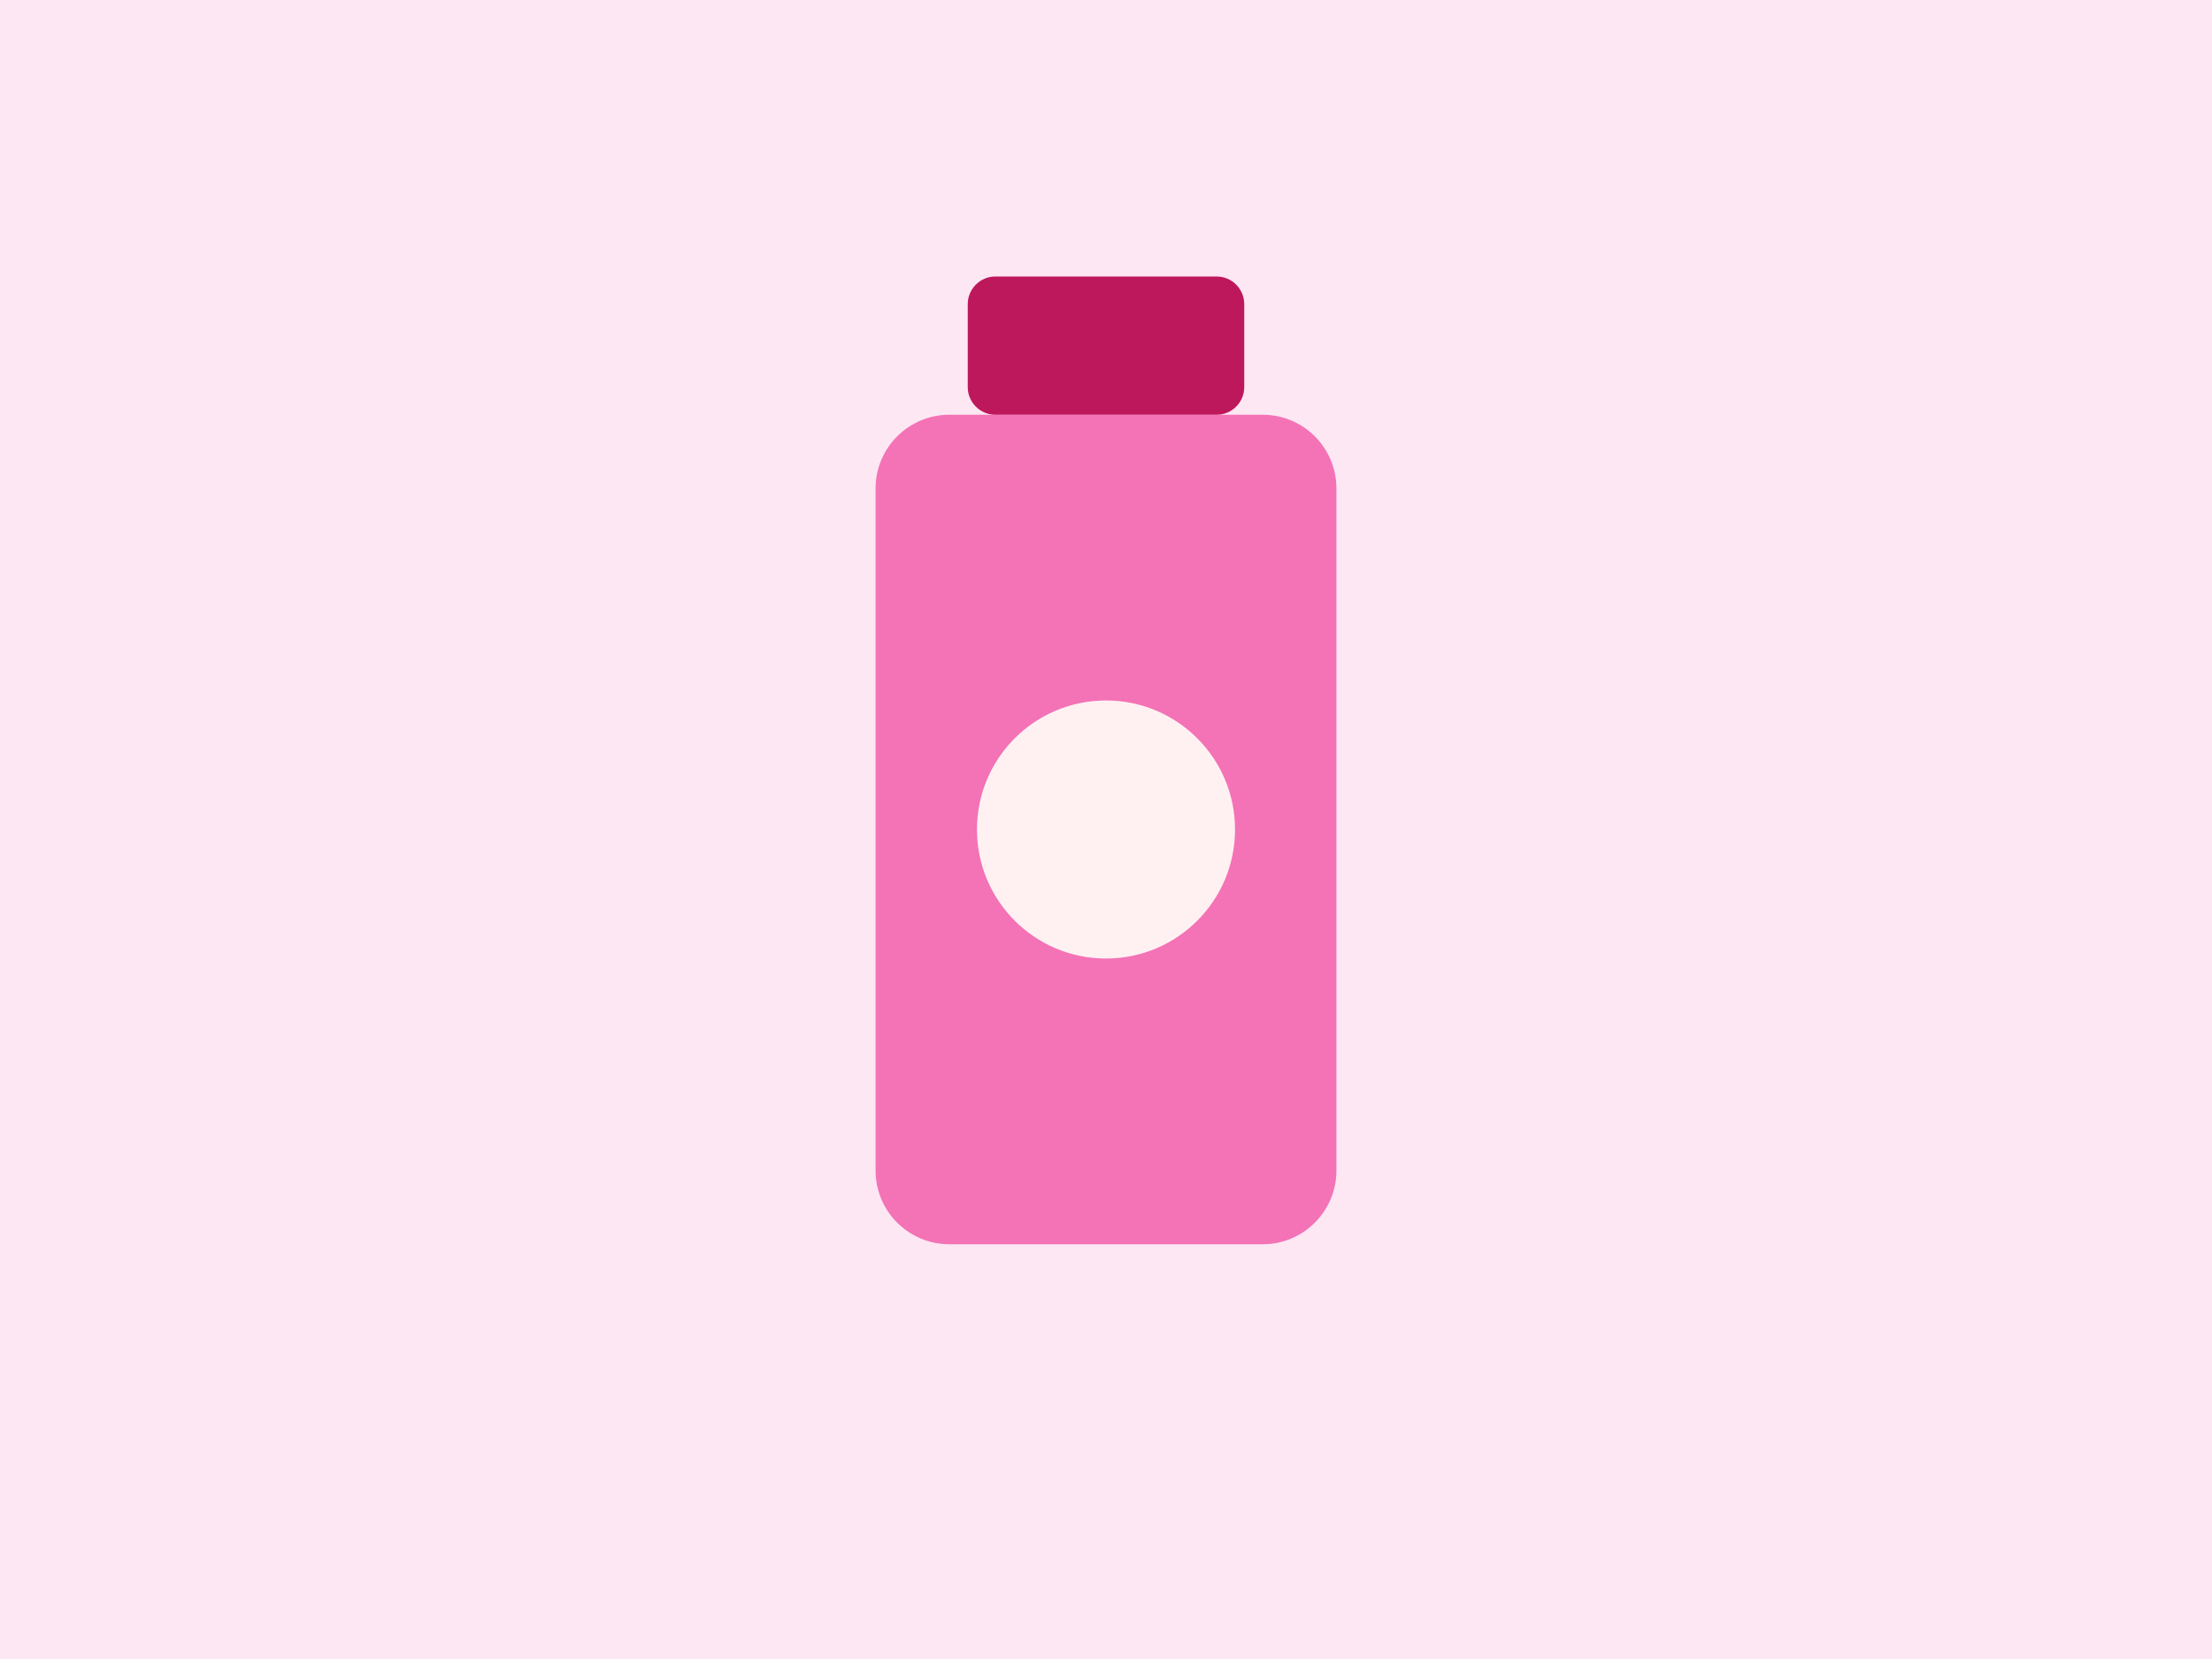
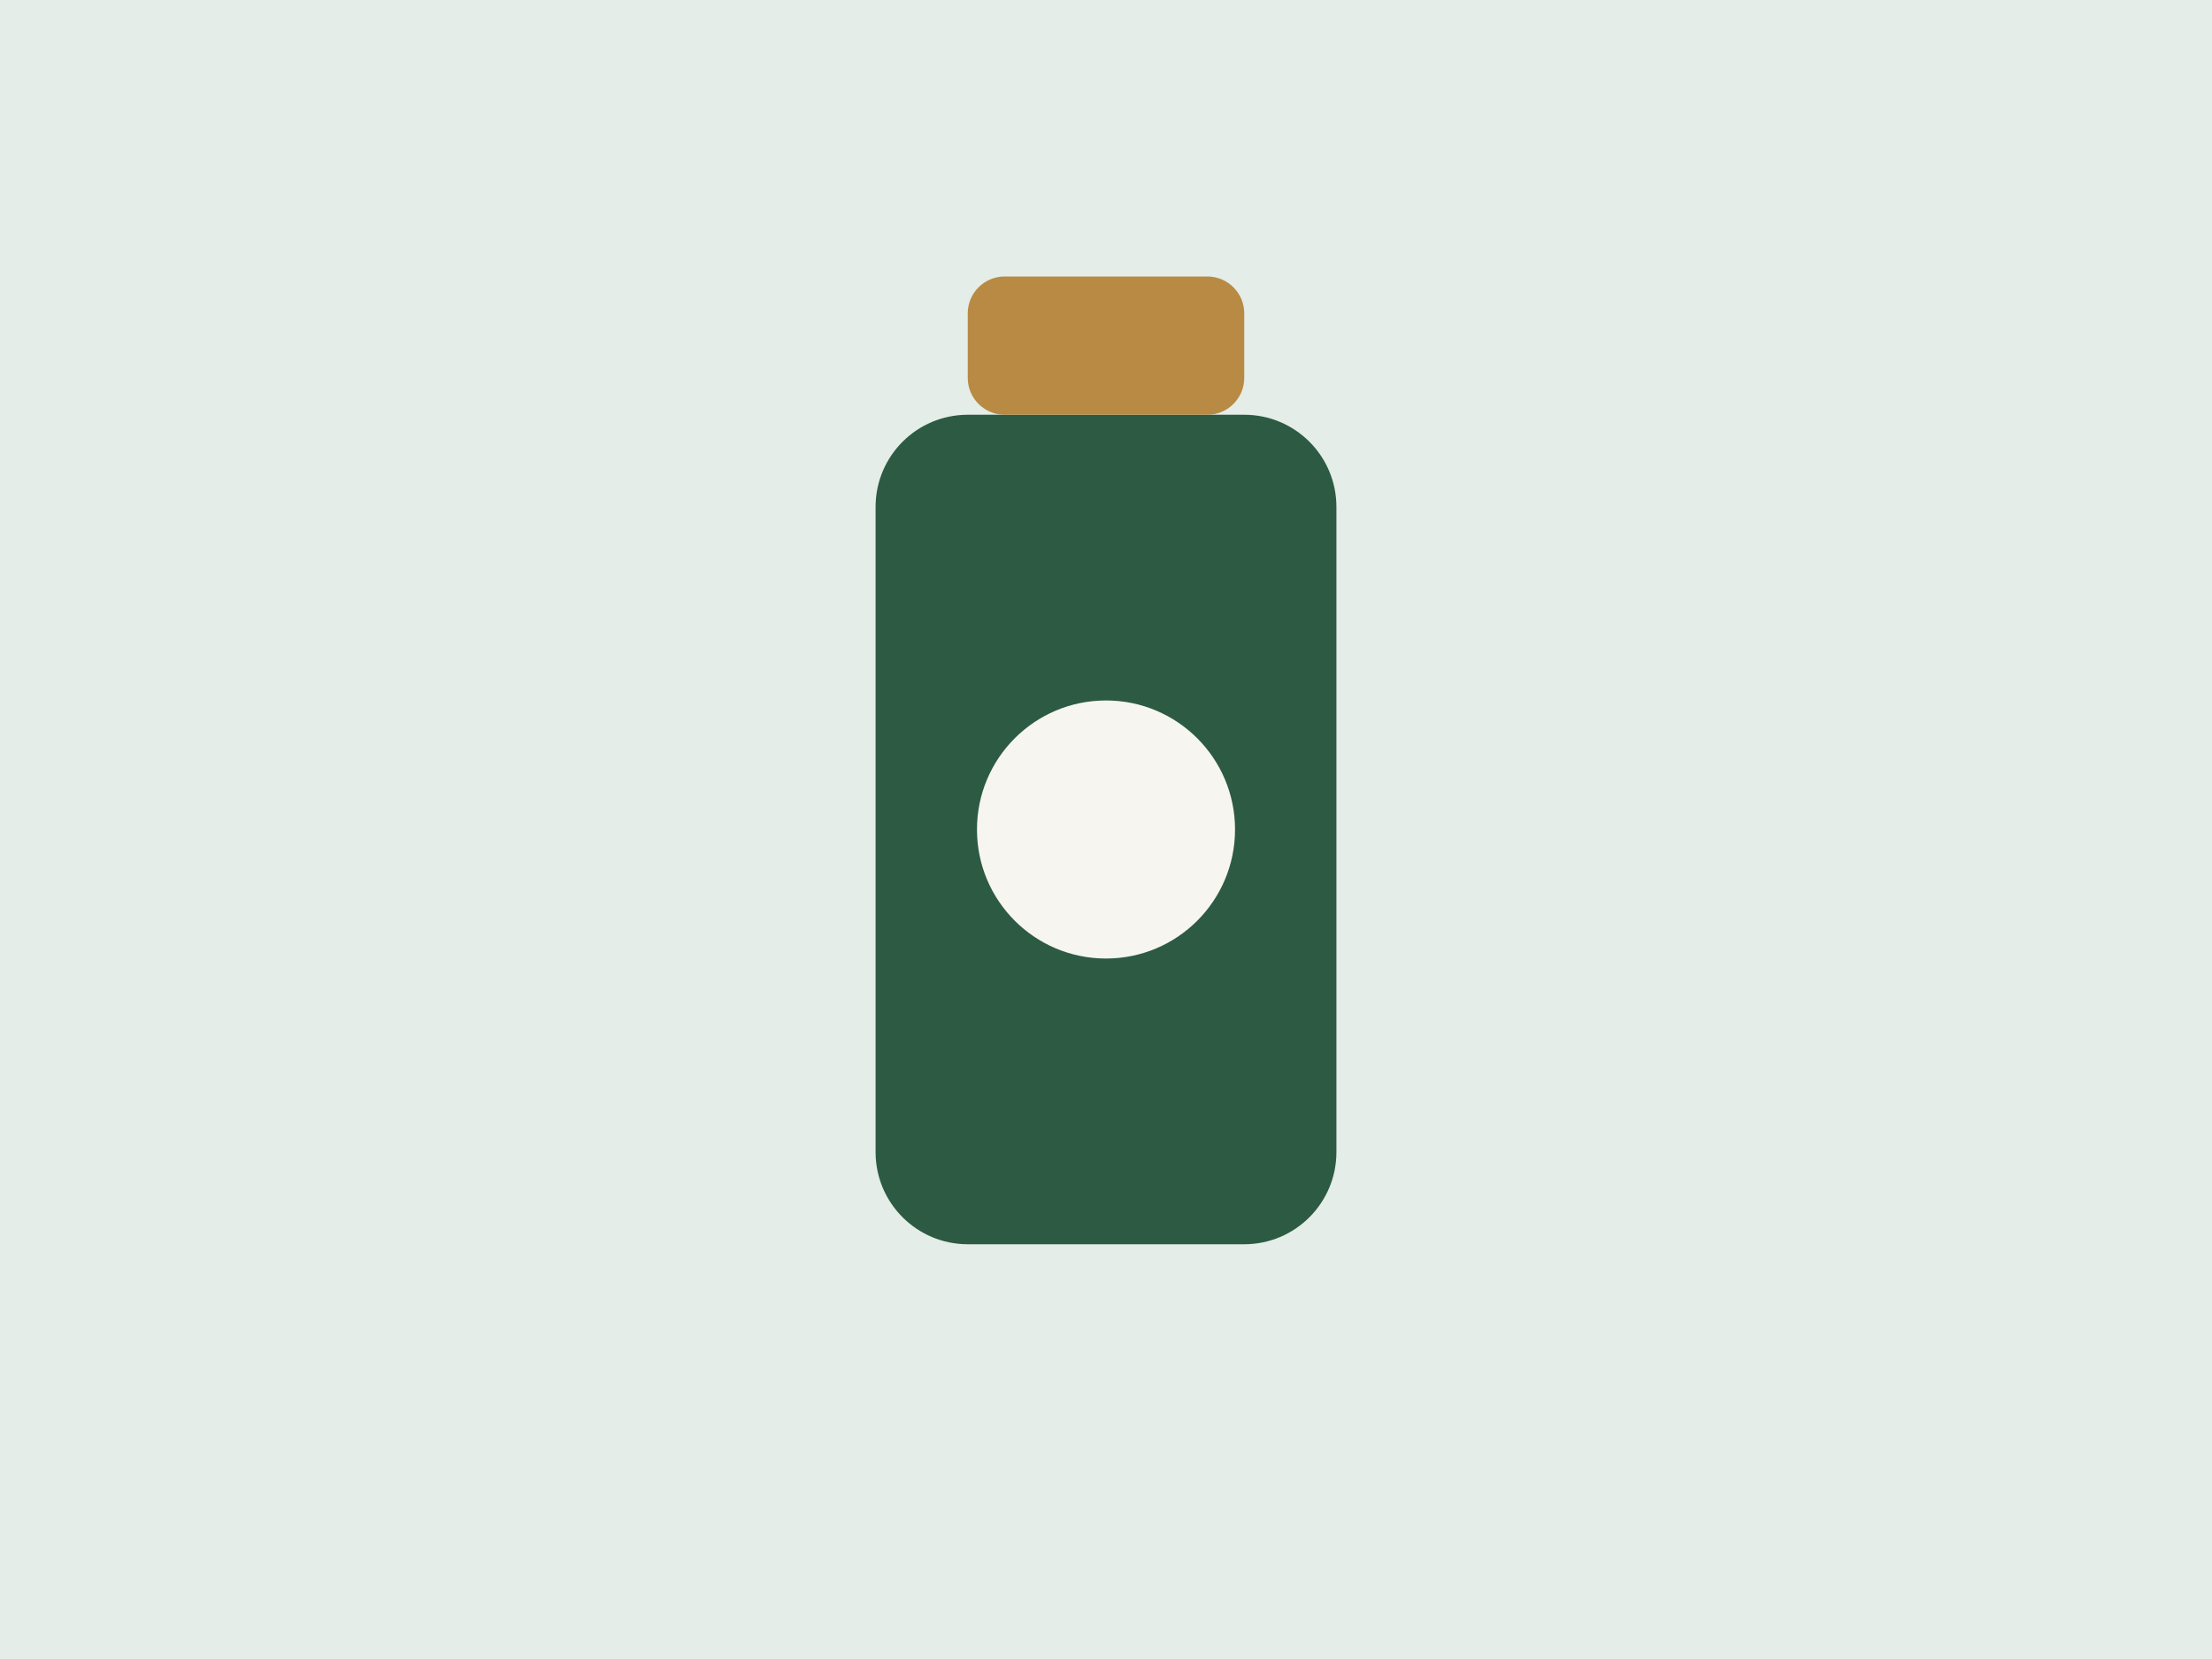
<svg xmlns="http://www.w3.org/2000/svg" viewBox="0 0 240 180" fill="none">
-   <rect width="240" height="180" fill="#FCE7F3" />
-   <rect x="95" y="45" width="50" height="90" rx="8" fill="#F472B6" />
-   <rect x="105" y="30" width="30" height="15" rx="3" fill="#BE185D" />
-   <circle cx="120" cy="90" r="14" fill="#FFF1F2" />
+   <rect width="240" height="180" fill="#E4EDE7" />
+   <rect x="95" y="45" width="50" height="90" rx="10" fill="#2D5A43" />
+   <rect x="105" y="30" width="30" height="15" rx="4" fill="#B88A44" />
+   <circle cx="120" cy="90" r="14" fill="#F6F5F0" />
</svg>
